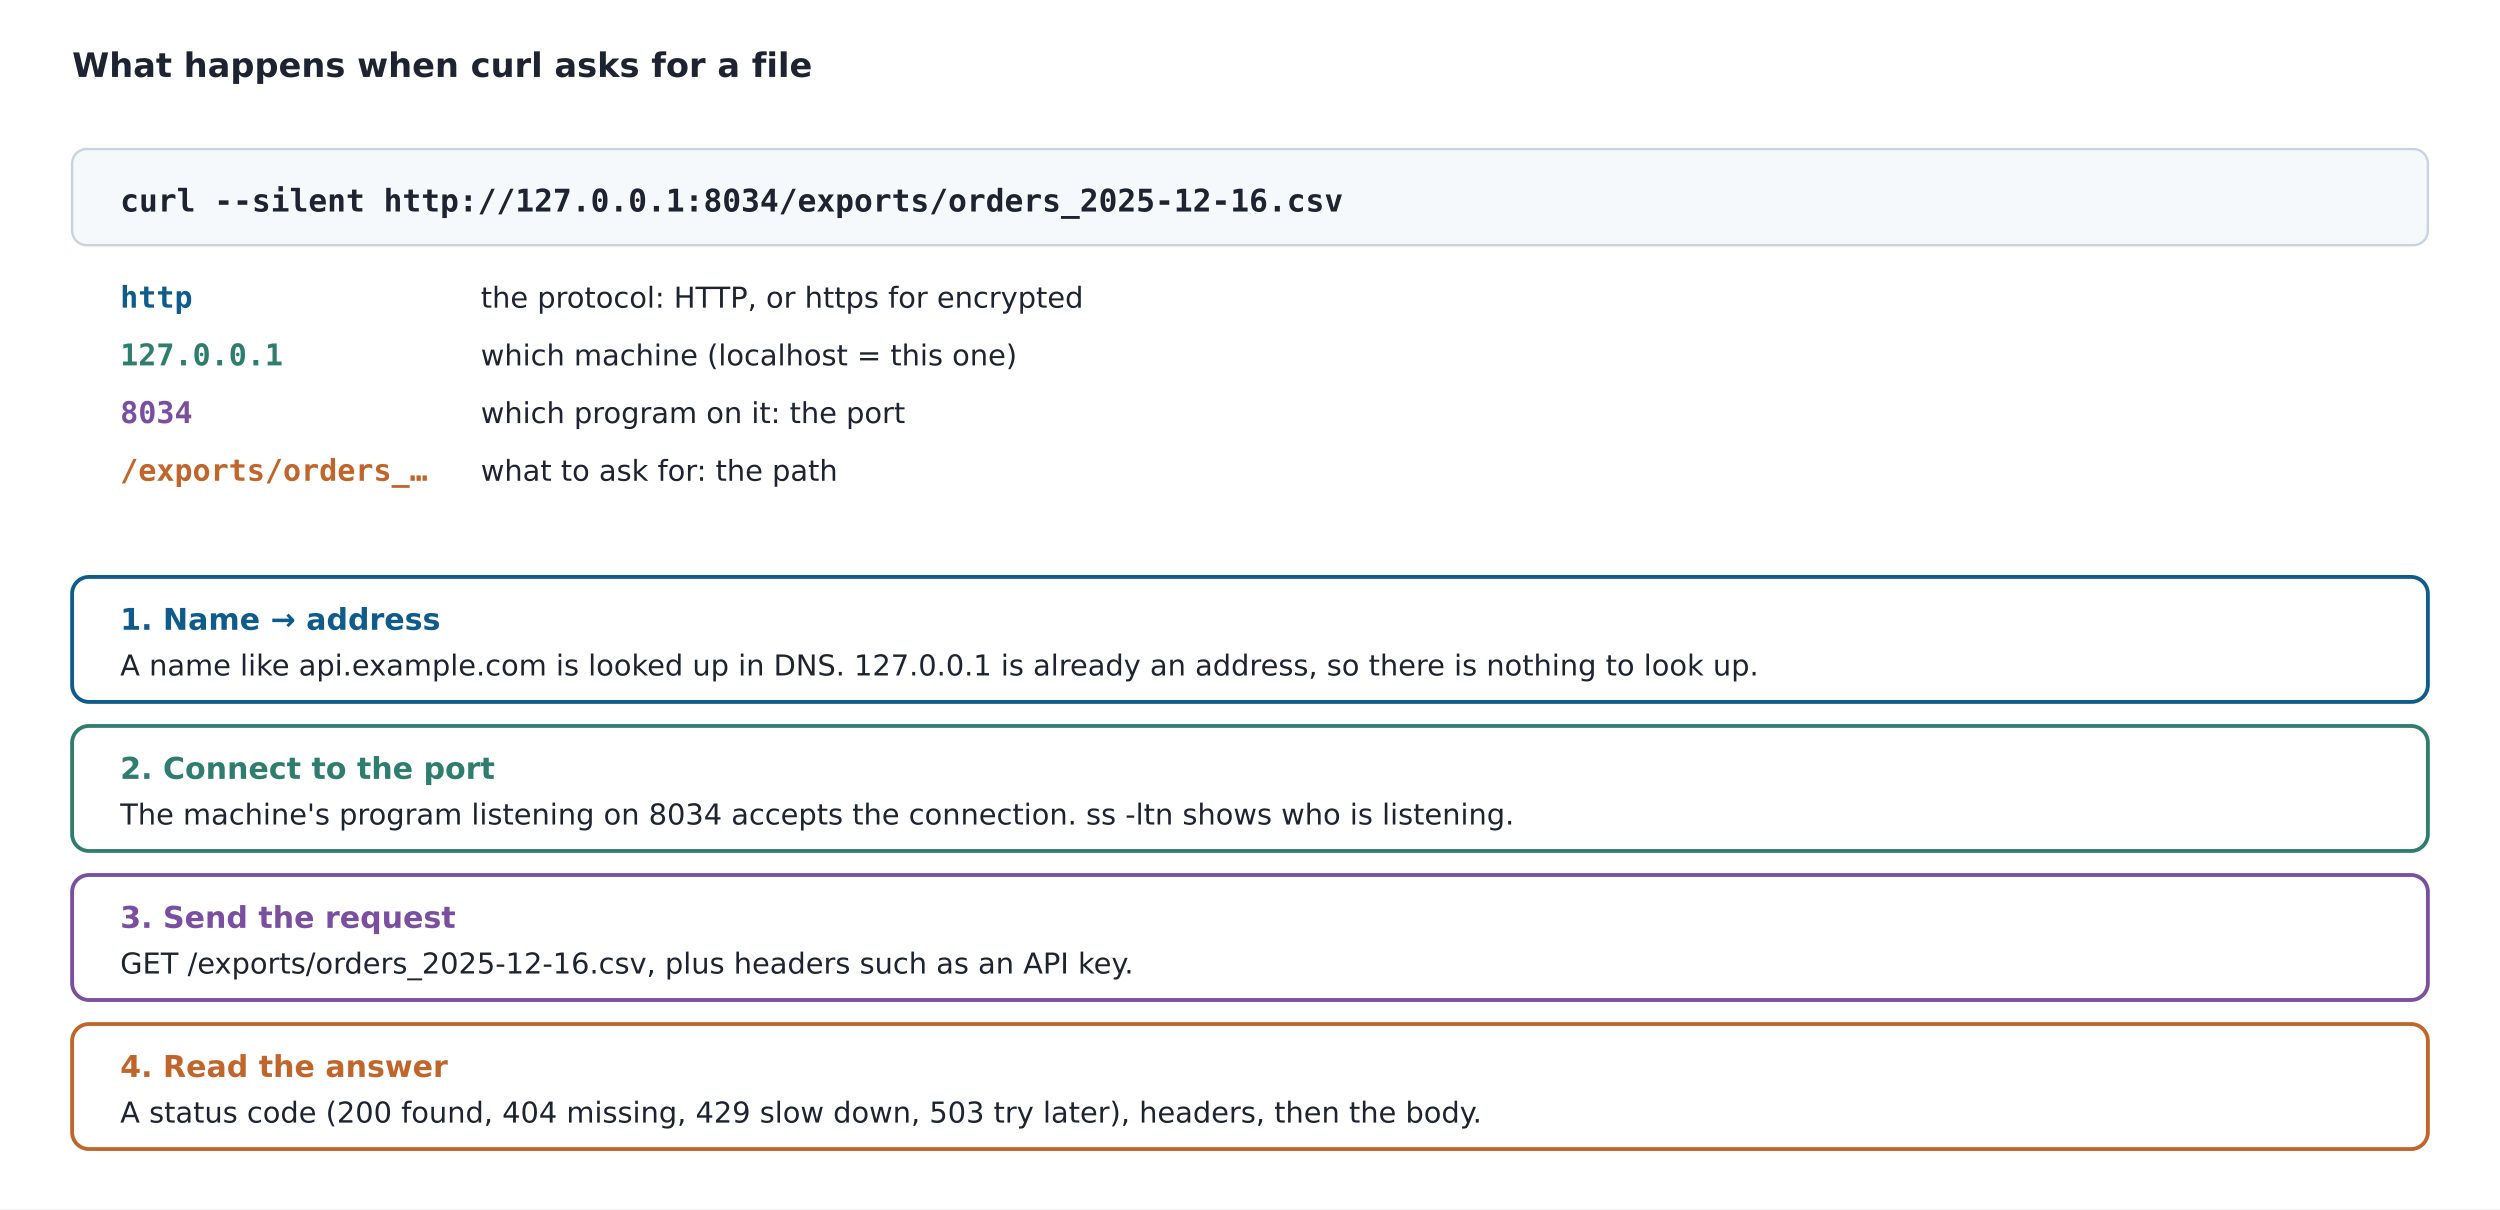
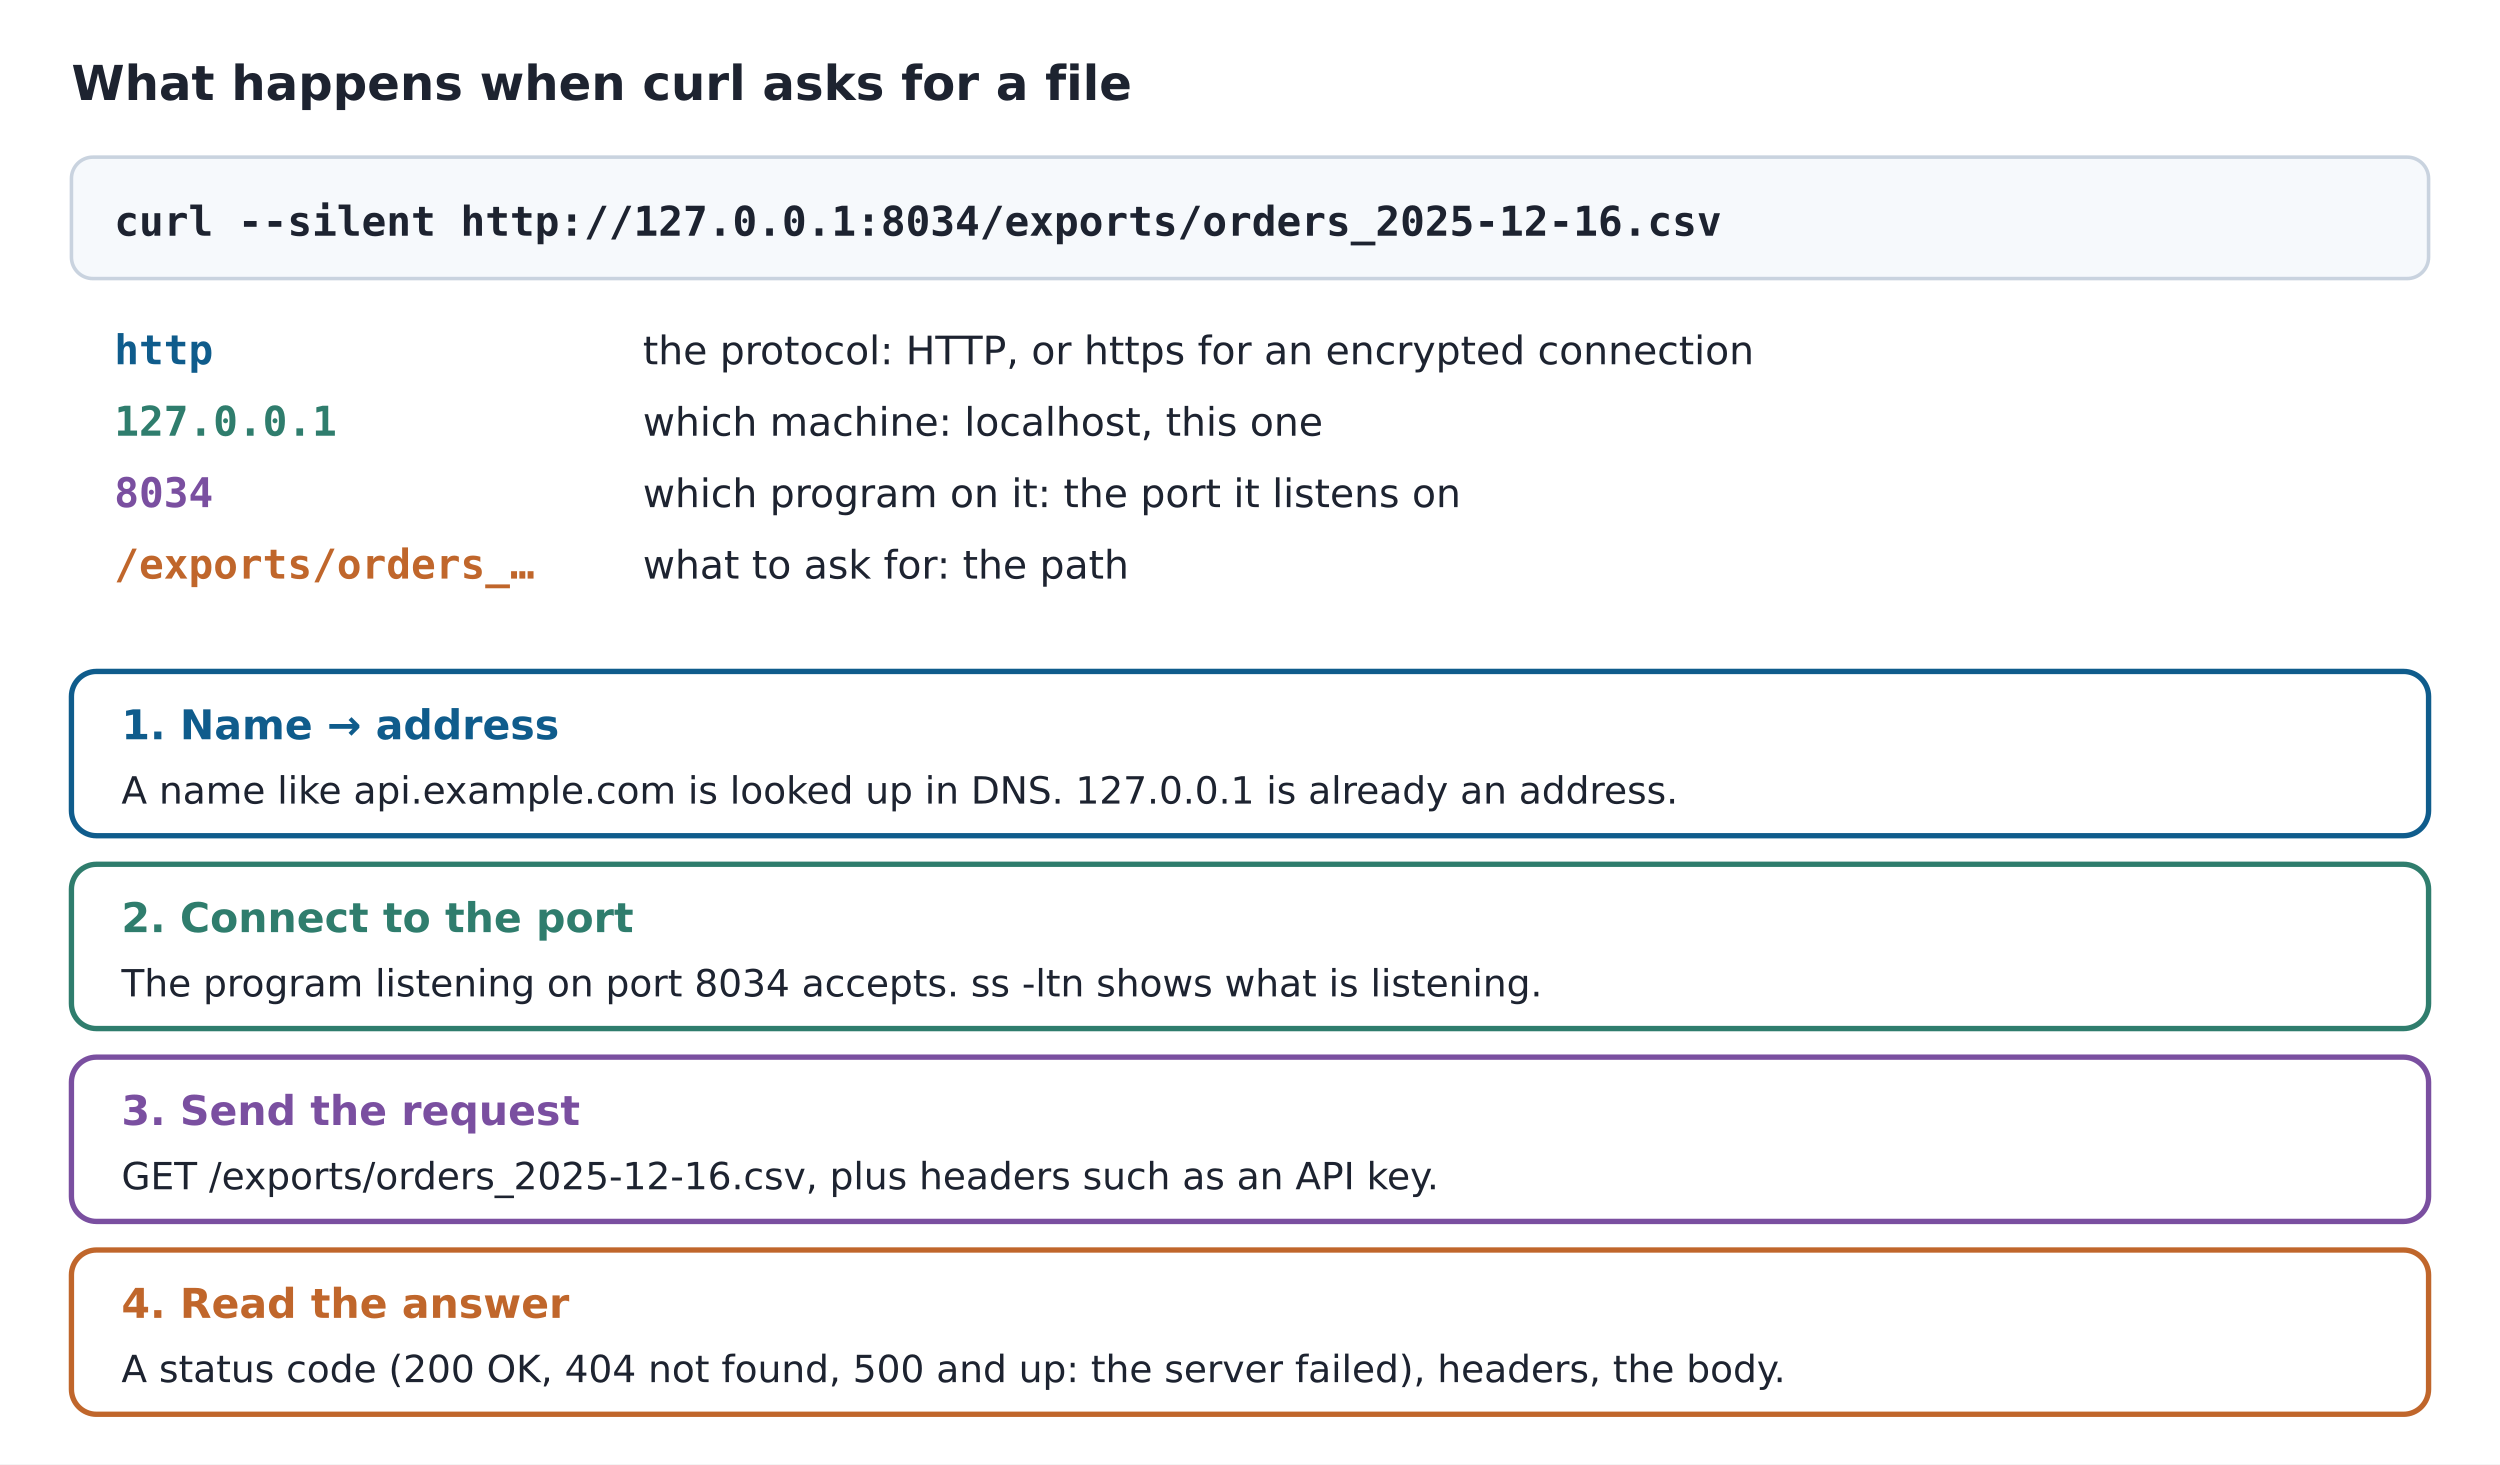
- <svg xmlns="http://www.w3.org/2000/svg" width="1040" height="503" viewBox="0 0 1040 503" font-family="DejaVu Sans, Arial, sans-serif">
-   <rect width="1040" height="503" fill="#ffffff" />
-   <text x="30" y="32" font-size="14" fill="#1d2330" font-weight="bold" text-anchor="start" font-family="Poppins, DejaVu Sans, sans-serif">What happens when curl asks for a file</text>
-   <rect x="30" y="62" width="980" height="40" rx="6" fill="#f6f9fc" stroke="#c9d3df" stroke-width="1" />
-   <text x="50" y="88" font-size="13" fill="#1d2330" font-weight="bold" text-anchor="start" font-family="DejaVu Sans Mono, monospace">curl --silent http://127.0.0.1:8034/exports/orders_2025-12-16.csv</text>
-   <text x="50" y="128" font-size="12.5" fill="#0f5c8c" font-weight="bold" text-anchor="start" font-family="DejaVu Sans Mono, monospace">http</text>
-   <text x="200" y="128" font-size="12" fill="#1d2330" font-weight="normal" text-anchor="start">the protocol: HTTP, or https for encrypted</text>
-   <text x="50" y="152" font-size="12.5" fill="#2f7d6d" font-weight="bold" text-anchor="start" font-family="DejaVu Sans Mono, monospace">127.0.0.1</text>
-   <text x="200" y="152" font-size="12" fill="#1d2330" font-weight="normal" text-anchor="start">which machine (localhost = this one)</text>
-   <text x="50" y="176" font-size="12.5" fill="#7a4fa0" font-weight="bold" text-anchor="start" font-family="DejaVu Sans Mono, monospace">8034</text>
-   <text x="200" y="176" font-size="12" fill="#1d2330" font-weight="normal" text-anchor="start">which program on it: the port</text>
-   <text x="50" y="200" font-size="12.5" fill="#c0662b" font-weight="bold" text-anchor="start" font-family="DejaVu Sans Mono, monospace">/exports/orders_…</text>
-   <text x="200" y="200" font-size="12" fill="#1d2330" font-weight="normal" text-anchor="start">what to ask for: the path</text>
-   <rect x="30" y="240" width="980" height="52" rx="7" fill="#fff" stroke="#0f5c8c" stroke-width="1.6" />
-   <text x="50" y="262" font-size="12.5" fill="#0f5c8c" font-weight="bold" text-anchor="start">1. Name → address</text>
-   <text x="50" y="281" font-size="12" fill="#1d2330" font-weight="normal" text-anchor="start">A name like api.example.com is looked up in DNS. 127.0.0.1 is already an address, so there is nothing to look up.</text>
-   <rect x="30" y="302" width="980" height="52" rx="7" fill="#fff" stroke="#2f7d6d" stroke-width="1.6" />
-   <text x="50" y="324" font-size="12.5" fill="#2f7d6d" font-weight="bold" text-anchor="start">2. Connect to the port</text>
-   <text x="50" y="343" font-size="12" fill="#1d2330" font-weight="normal" text-anchor="start">The machine's program listening on 8034 accepts the connection. ss -ltn shows who is listening.</text>
-   <rect x="30" y="364" width="980" height="52" rx="7" fill="#fff" stroke="#7a4fa0" stroke-width="1.6" />
-   <text x="50" y="386" font-size="12.5" fill="#7a4fa0" font-weight="bold" text-anchor="start">3. Send the request</text>
-   <text x="50" y="405" font-size="12" fill="#1d2330" font-weight="normal" text-anchor="start">GET /exports/orders_2025-12-16.csv, plus headers such as an API key.</text>
-   <rect x="30" y="426" width="980" height="52" rx="7" fill="#fff" stroke="#c0662b" stroke-width="1.6" />
-   <text x="50" y="448" font-size="12.5" fill="#c0662b" font-weight="bold" text-anchor="start">4. Read the answer</text>
-   <text x="50" y="467" font-size="12" fill="#1d2330" font-weight="normal" text-anchor="start">A status code (200 found, 404 missing, 429 slow down, 503 try later), headers, then the body.</text>
+ <svg xmlns="http://www.w3.org/2000/svg" width="700" height="410" viewBox="0 0 700 410" font-family="DejaVu Sans, Arial, sans-serif">
+   <rect width="700" height="410" fill="#ffffff" />
+   <text x="20" y="28" font-size="13.5" fill="#1d2330" font-weight="bold" text-anchor="start" font-family="Poppins, DejaVu Sans, sans-serif">What happens when curl asks for a file</text>
+   <rect x="20" y="44" width="660" height="34" rx="6" fill="#f6f9fc" stroke="#c9d3df" stroke-width="1" />
+   <text x="32" y="66" font-size="11.5" fill="#1d2330" font-weight="bold" text-anchor="start" font-family="DejaVu Sans Mono, monospace">curl --silent http://127.0.0.1:8034/exports/orders_2025-12-16.csv</text>
+   <text x="32" y="102" font-size="11.5" fill="#0f5c8c" font-weight="bold" text-anchor="start" font-family="DejaVu Sans Mono, monospace">http</text>
+   <text x="180" y="102" font-size="11" fill="#1d2330" font-weight="normal" text-anchor="start">the protocol: HTTP, or https for an encrypted connection</text>
+   <text x="32" y="122" font-size="11.5" fill="#2f7d6d" font-weight="bold" text-anchor="start" font-family="DejaVu Sans Mono, monospace">127.0.0.1</text>
+   <text x="180" y="122" font-size="11" fill="#1d2330" font-weight="normal" text-anchor="start">which machine: localhost, this one</text>
+   <text x="32" y="142" font-size="11.5" fill="#7a4fa0" font-weight="bold" text-anchor="start" font-family="DejaVu Sans Mono, monospace">8034</text>
+   <text x="180" y="142" font-size="11" fill="#1d2330" font-weight="normal" text-anchor="start">which program on it: the port it listens on</text>
+   <text x="32" y="162" font-size="11.5" fill="#c0662b" font-weight="bold" text-anchor="start" font-family="DejaVu Sans Mono, monospace">/exports/orders_…</text>
+   <text x="180" y="162" font-size="11" fill="#1d2330" font-weight="normal" text-anchor="start">what to ask for: the path</text>
+   <rect x="20" y="188" width="660" height="46" rx="7" fill="#fff" stroke="#0f5c8c" stroke-width="1.5" />
+   <text x="34" y="207" font-size="11.5" fill="#0f5c8c" font-weight="bold" text-anchor="start">1. Name → address</text>
+   <text x="34" y="225" font-size="10.5" fill="#1d2330" font-weight="normal" text-anchor="start">A name like api.example.com is looked up in DNS. 127.0.0.1 is already an address.</text>
+   <rect x="20" y="242" width="660" height="46" rx="7" fill="#fff" stroke="#2f7d6d" stroke-width="1.5" />
+   <text x="34" y="261" font-size="11.5" fill="#2f7d6d" font-weight="bold" text-anchor="start">2. Connect to the port</text>
+   <text x="34" y="279" font-size="10.5" fill="#1d2330" font-weight="normal" text-anchor="start">The program listening on port 8034 accepts. ss -ltn shows what is listening.</text>
+   <rect x="20" y="296" width="660" height="46" rx="7" fill="#fff" stroke="#7a4fa0" stroke-width="1.5" />
+   <text x="34" y="315" font-size="11.5" fill="#7a4fa0" font-weight="bold" text-anchor="start">3. Send the request</text>
+   <text x="34" y="333" font-size="10.5" fill="#1d2330" font-weight="normal" text-anchor="start">GET /exports/orders_2025-12-16.csv, plus headers such as an API key.</text>
+   <rect x="20" y="350" width="660" height="46" rx="7" fill="#fff" stroke="#c0662b" stroke-width="1.5" />
+   <text x="34" y="369" font-size="11.5" fill="#c0662b" font-weight="bold" text-anchor="start">4. Read the answer</text>
+   <text x="34" y="387" font-size="10.5" fill="#1d2330" font-weight="normal" text-anchor="start">A status code (200 OK, 404 not found, 500 and up: the server failed), headers, the body.</text>
</svg>
